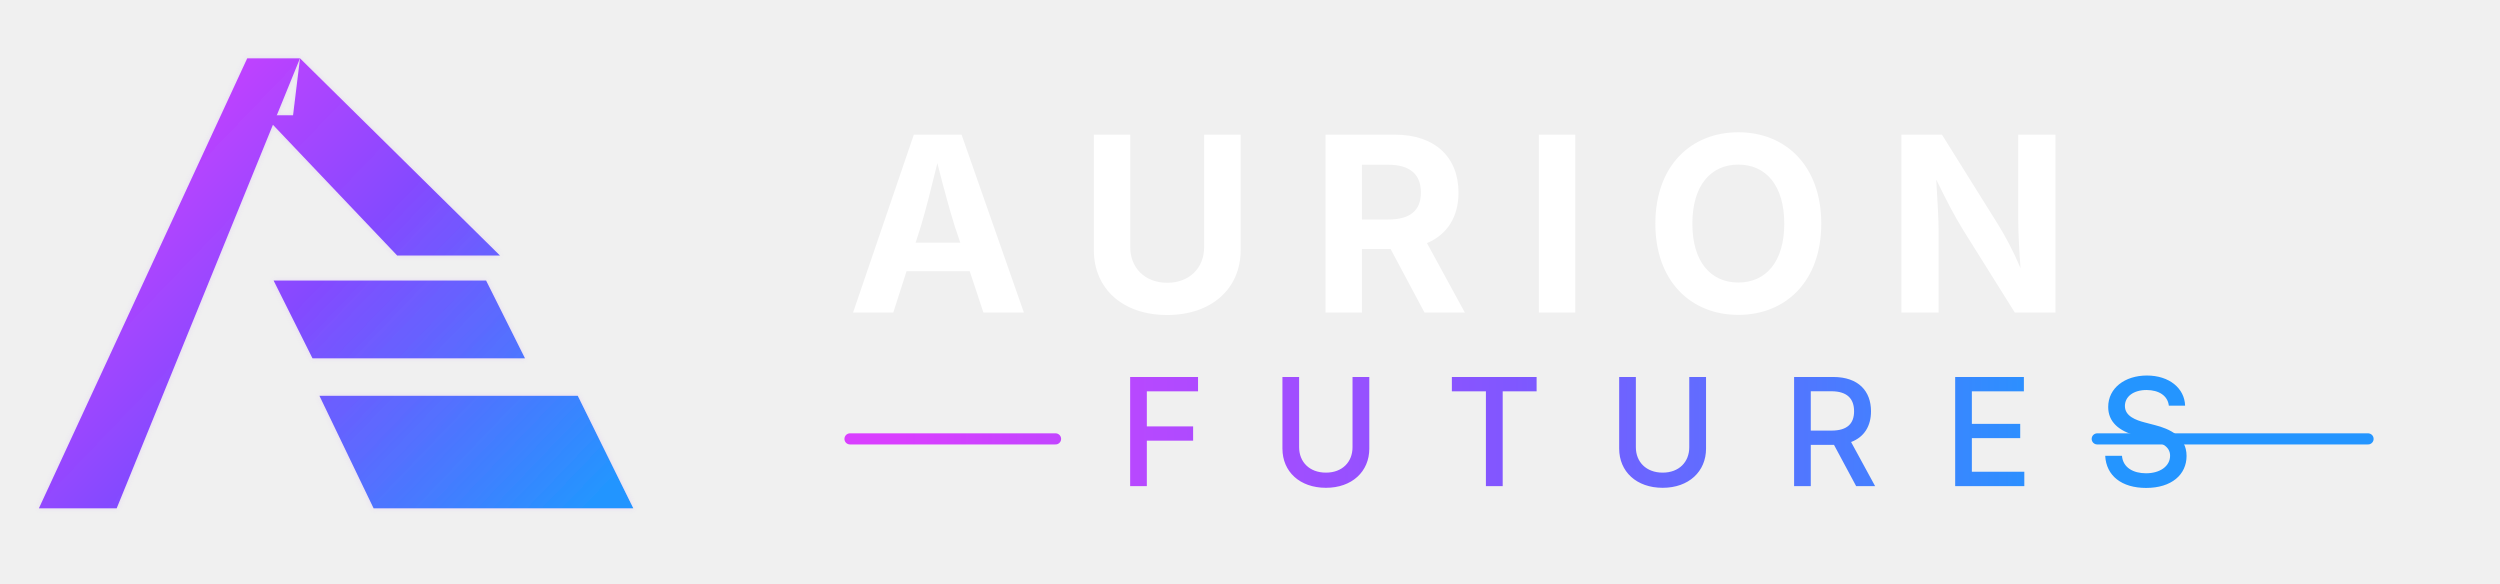
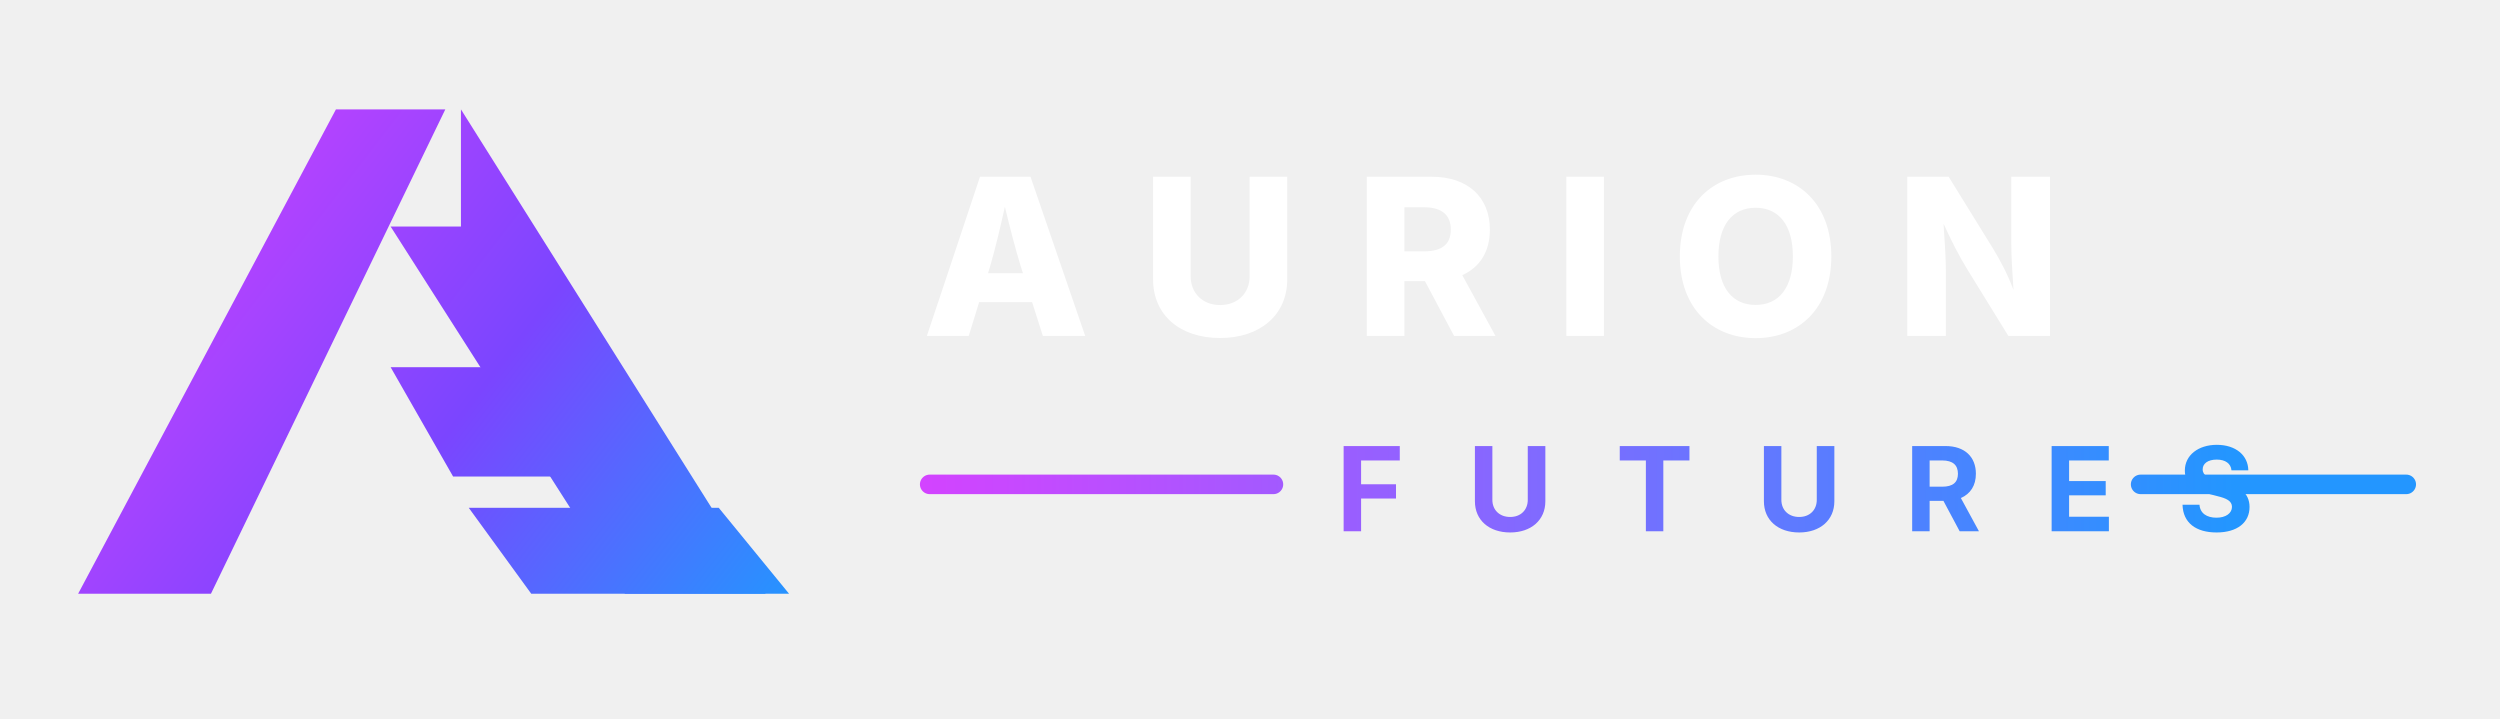
- <svg xmlns="http://www.w3.org/2000/svg" width="1800" height="420" viewBox="0 0 1800 420" fill="none">
+ <svg xmlns="http://www.w3.org/2000/svg" width="320" height="92" viewBox="0 0 320 92" fill="none">
  <defs>
-     <linearGradient id="aurionIcon" x1="92" y1="32" x2="430" y2="356" gradientUnits="userSpaceOnUse">
-       <stop offset="0%" stop-color="#D93FFF" />
-       <stop offset="46%" stop-color="#8649FF" />
-       <stop offset="100%" stop-color="#2495FF" />
+     <linearGradient id="aurionIcon" x1="14" y1="14" x2="100" y2="80" gradientUnits="userSpaceOnUse">
+       <stop offset="0%" stop-color="#D542FF" />
+       <stop offset="55%" stop-color="#7B45FF" />
+       <stop offset="100%" stop-color="#2396FF" />
    </linearGradient>
-     <linearGradient id="futuresGradient" x1="650" y1="315" x2="1495" y2="315" gradientUnits="userSpaceOnUse">
-       <stop offset="0%" stop-color="#D93FFF" />
-       <stop offset="52%" stop-color="#8057FF" />
-       <stop offset="100%" stop-color="#2495FF" />
+     <linearGradient id="aurionLine" x1="116" y1="63" x2="286" y2="63" gradientUnits="userSpaceOnUse">
+       <stop offset="0%" stop-color="#D542FF" />
+       <stop offset="100%" stop-color="#2396FF" />
    </linearGradient>
-     <filter id="softGlow" x="-20%" y="-20%" width="140%" height="140%">
-       <feGaussianBlur stdDeviation="2" result="blur" />
-       <feColorMatrix in="blur" type="matrix" values="0 0 0 0 0.54 0 0 0 0 0.25 0 0 0 0 1 0 0 0 0.24 0" />
-       <feBlend in="SourceGraphic" />
-     </filter>
  </defs>
-   <g filter="url(#softGlow)">
-     <path d="M28 366L178 42H216L84 366H28Z" fill="url(#aurionIcon)" />
-     <path d="M197 202H350L378 258H225L197 202Z" fill="url(#aurionIcon)" />
-     <path d="M230 285H416L456 366H269L230 285Z" fill="url(#aurionIcon)" />
-     <path d="M216 42L360 184H286L190 83H211L216 42Z" fill="url(#aurionIcon)" />
+   <g>
+     <path d="M10 76L43 14H57L27 76H10Z" fill="url(#aurionIcon)" />
+     <path d="M50 47H75L84 61H58L50 47Z" fill="url(#aurionIcon)" />
+     <path d="M60 65H92L101 76H68L60 65Z" fill="url(#aurionIcon)" />
+     <path d="M59 14L98 76H80L50 29H59Z" fill="url(#aurionIcon)" />
  </g>
-   <g font-family="Inter, Montserrat, Arial, sans-serif" font-weight="700">
-     <text x="610" y="225" font-size="176" letter-spacing="38" fill="#FFFFFF">AURION</text>
-     <line x1="612" y1="316" x2="760" y2="316" stroke="url(#futuresGradient)" stroke-width="8" stroke-linecap="round" />
-     <text x="805" y="350" font-size="108" letter-spacing="46" fill="url(#futuresGradient)" font-weight="500">FUTURES</text>
-     <line x1="1510" y1="316" x2="1705" y2="316" stroke="url(#futuresGradient)" stroke-width="8" stroke-linecap="round" />
+   <g font-family="Inter, Arial, Helvetica, sans-serif">
+     <text x="118" y="43" fill="#FFFFFF" font-size="28" font-weight="800" letter-spacing="7">AURION</text>
+     <line x1="119" y1="62" x2="163" y2="62" stroke="url(#aurionLine)" stroke-width="2.5" stroke-linecap="round" />
+     <text x="171" y="68" fill="url(#aurionLine)" font-size="15" font-weight="700" letter-spacing="8">FUTURES</text>
+     <line x1="274" y1="62" x2="308" y2="62" stroke="url(#aurionLine)" stroke-width="2.5" stroke-linecap="round" />
  </g>
</svg>
